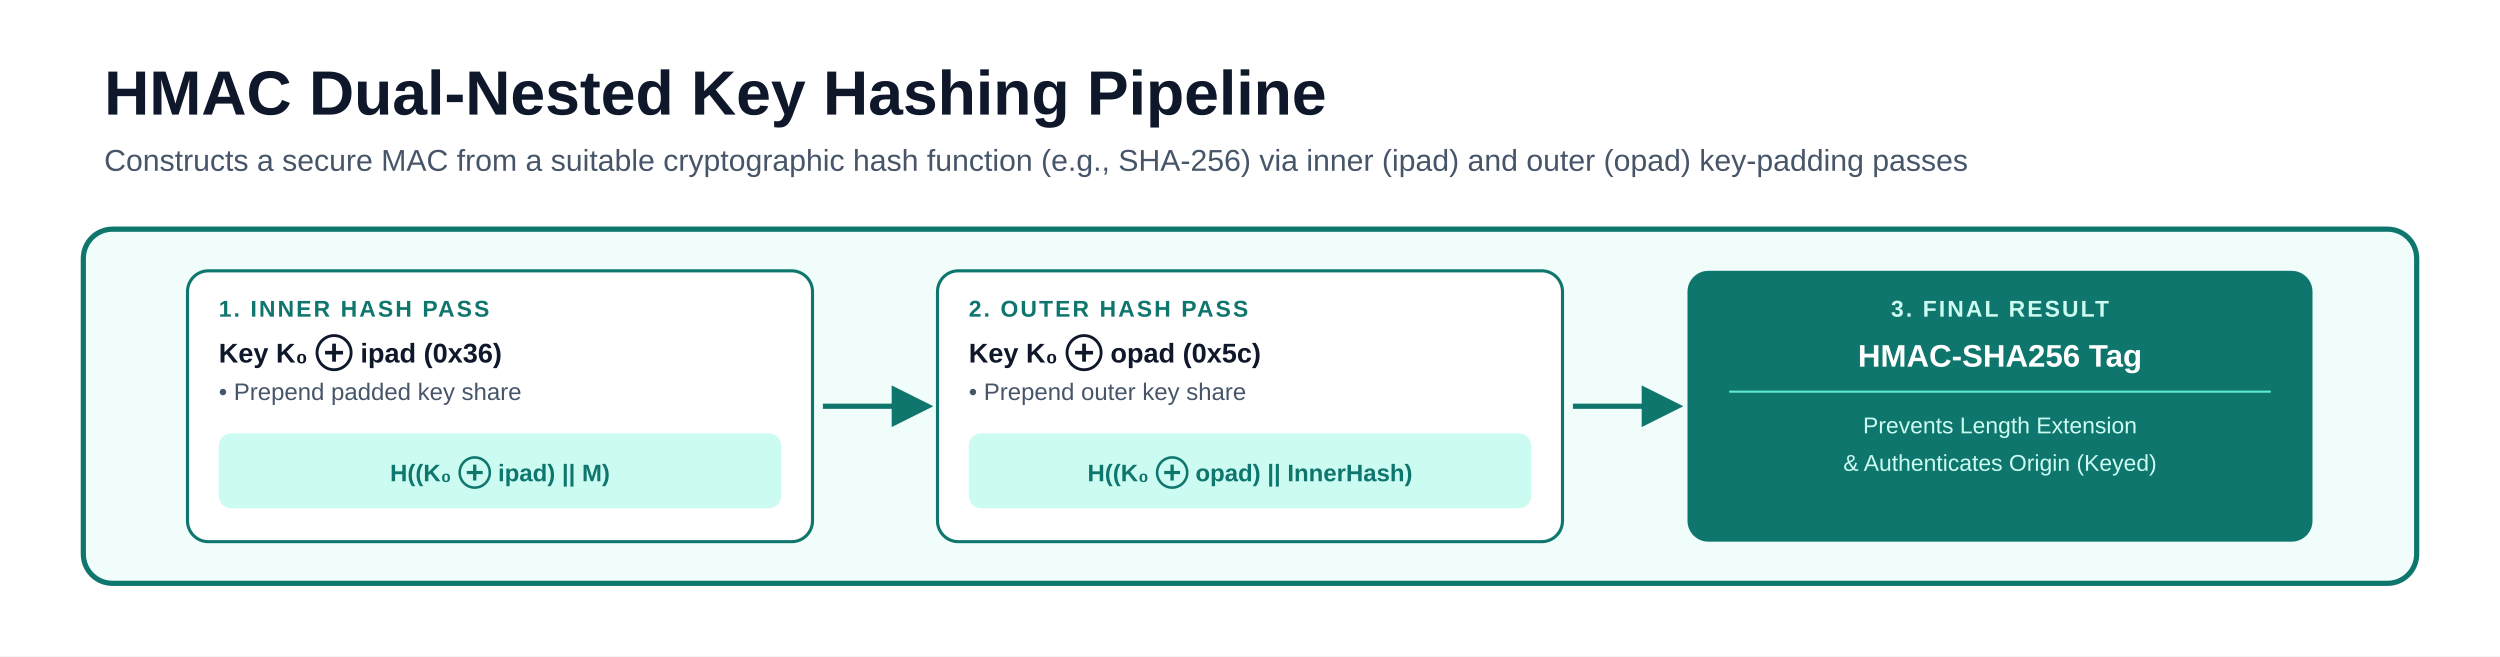
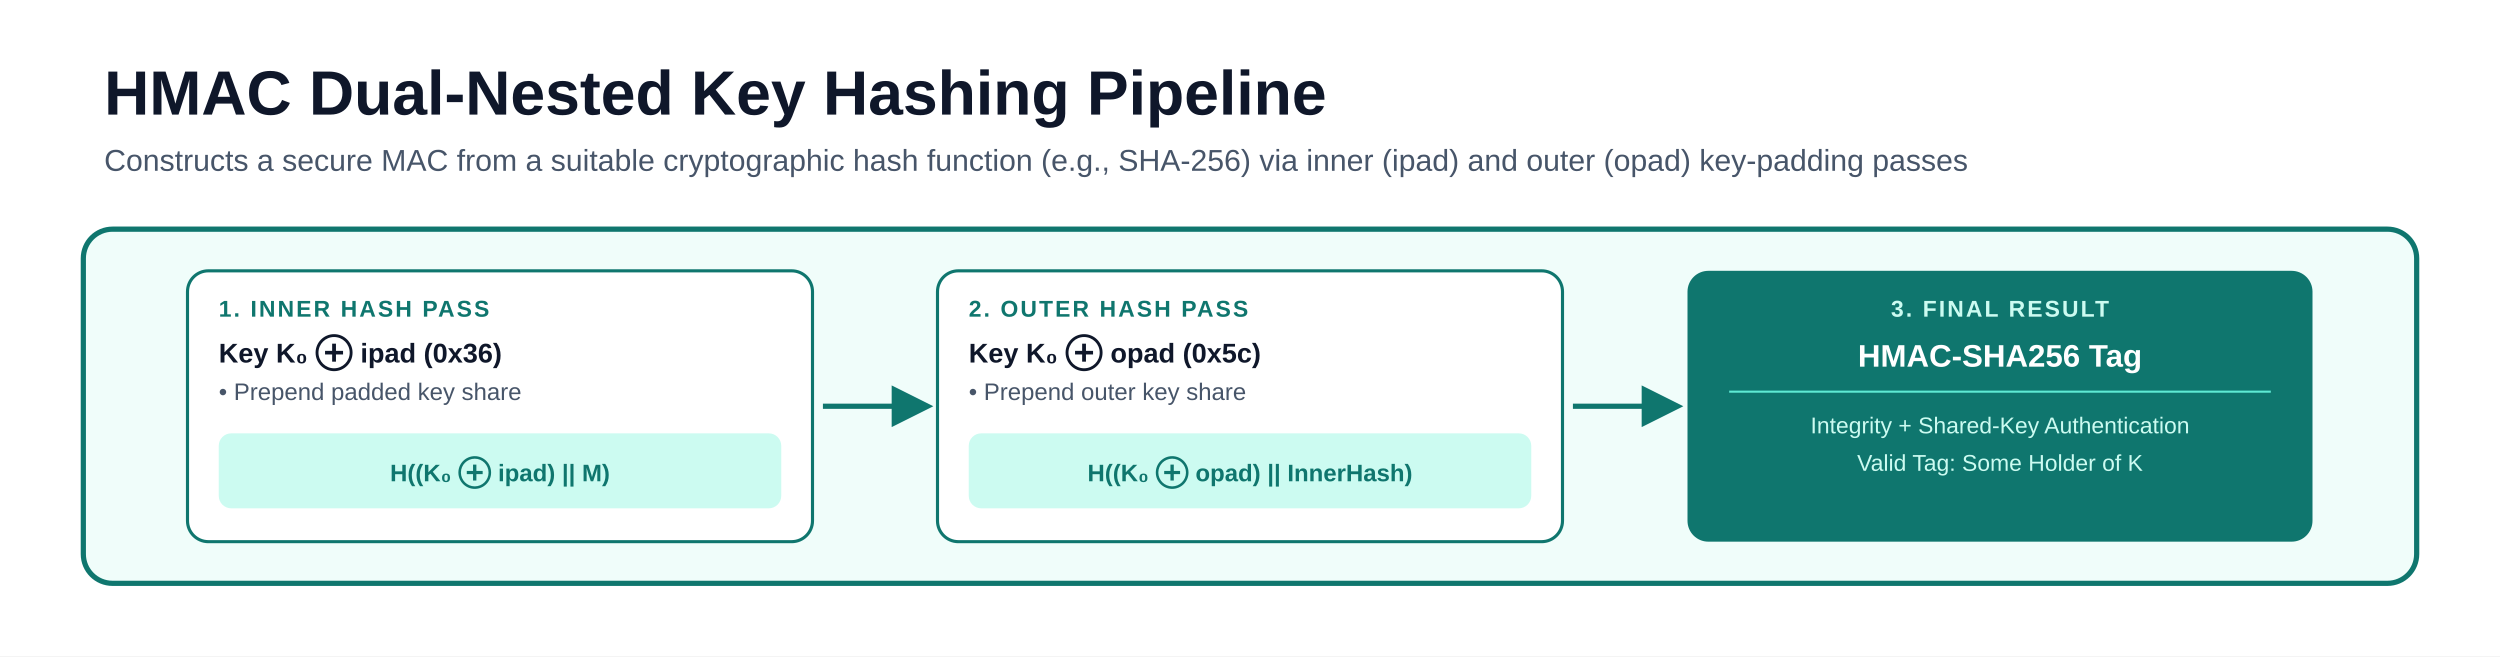
<svg xmlns="http://www.w3.org/2000/svg" viewBox="0 0 1200 315" font-family="-apple-system, BlinkMacSystemFont, 'Segoe UI', Arial, sans-serif">
  <rect width="1200" height="315" fill="#ffffff" />
  <defs>
    <marker id="arrow-teal" viewBox="0 0 10 10" refX="8.5" refY="5" markerWidth="8" markerHeight="8" orient="auto">
      <path d="M0 0 L10 5 L0 10Z" fill="#0f766e" />
    </marker>
  </defs>
  <text x="50" y="55" font-size="30" font-weight="850" fill="#0f172a">HMAC Dual-Nested Key Hashing Pipeline</text>
  <text x="50" y="82" font-size="14.5" fill="#475569">Constructs a secure MAC from a suitable cryptographic hash function (e.g., SHA-256) via inner (ipad) and outer (opad) key-padding passes</text>
  <rect x="40" y="110" width="1120" height="170" rx="14" fill="#f0fdfa" stroke="#0f766e" stroke-width="2.5" />
  <rect x="90" y="130" width="300" height="130" rx="10" fill="#ffffff" stroke="#0f766e" stroke-width="1.5" />
  <text x="105" y="152" font-size="11" font-weight="900" letter-spacing="1" fill="#0f766e">1. INNER HASH PASS</text>
  <text x="105" y="174" font-size="13" font-weight="800" fill="#0f172a">Key K₀ ⊕ ipad (0x36)</text>
  <text x="105" y="192" font-size="11.5" fill="#475569">• Prepend padded key share</text>
  <rect x="105" y="208" width="270" height="36" rx="6" fill="#ccfbf1" />
  <text x="240" y="231" font-size="11.5" font-weight="800" fill="#0f766e" text-anchor="middle">H((K₀ ⊕ ipad) || M)</text>
  <path d="M 395 195 L 445 195" fill="none" stroke="#0f766e" stroke-width="2.5" marker-end="url(#arrow-teal)" />
  <rect x="450" y="130" width="300" height="130" rx="10" fill="#ffffff" stroke="#0f766e" stroke-width="1.5" />
  <text x="465" y="152" font-size="11" font-weight="900" letter-spacing="1" fill="#0f766e">2. OUTER HASH PASS</text>
  <text x="465" y="174" font-size="13" font-weight="800" fill="#0f172a">Key K₀ ⊕ opad (0x5c)</text>
  <text x="465" y="192" font-size="11.5" fill="#475569">• Prepend outer key share</text>
  <rect x="465" y="208" width="270" height="36" rx="6" fill="#ccfbf1" />
  <text x="600" y="231" font-size="11.5" font-weight="800" fill="#0f766e" text-anchor="middle">H((K₀ ⊕ opad) || InnerHash)</text>
  <path d="M 755 195 L 805 195" fill="none" stroke="#0f766e" stroke-width="2.5" marker-end="url(#arrow-teal)" />
  <rect x="810" y="130" width="300" height="130" rx="10" fill="#0f766e" />
  <text x="960" y="152" font-size="11" font-weight="900" letter-spacing="1" fill="#ccfbf1" text-anchor="middle">3. FINAL RESULT</text>
  <text x="960" y="176" font-size="15" font-weight="800" fill="#ffffff" text-anchor="middle">HMAC-SHA256 Tag</text>
  <line x1="830" y1="188" x2="1090" y2="188" stroke="#5eead4" stroke-width="1" />
-   <text x="960" y="208" font-size="11" fill="#ccfbf1" text-anchor="middle">Prevents Length Extension</text>
-   <text x="960" y="226" font-size="11" fill="#ccfbf1" text-anchor="middle">&amp; Authenticates Origin (Keyed)</text>
+   <text x="960" y="208" font-size="11" fill="#ccfbf1" text-anchor="middle">Integrity + Shared-Key Authentication</text>
+   <text x="960" y="226" font-size="11" fill="#ccfbf1" text-anchor="middle">Valid Tag: Some Holder of K</text>
</svg>
